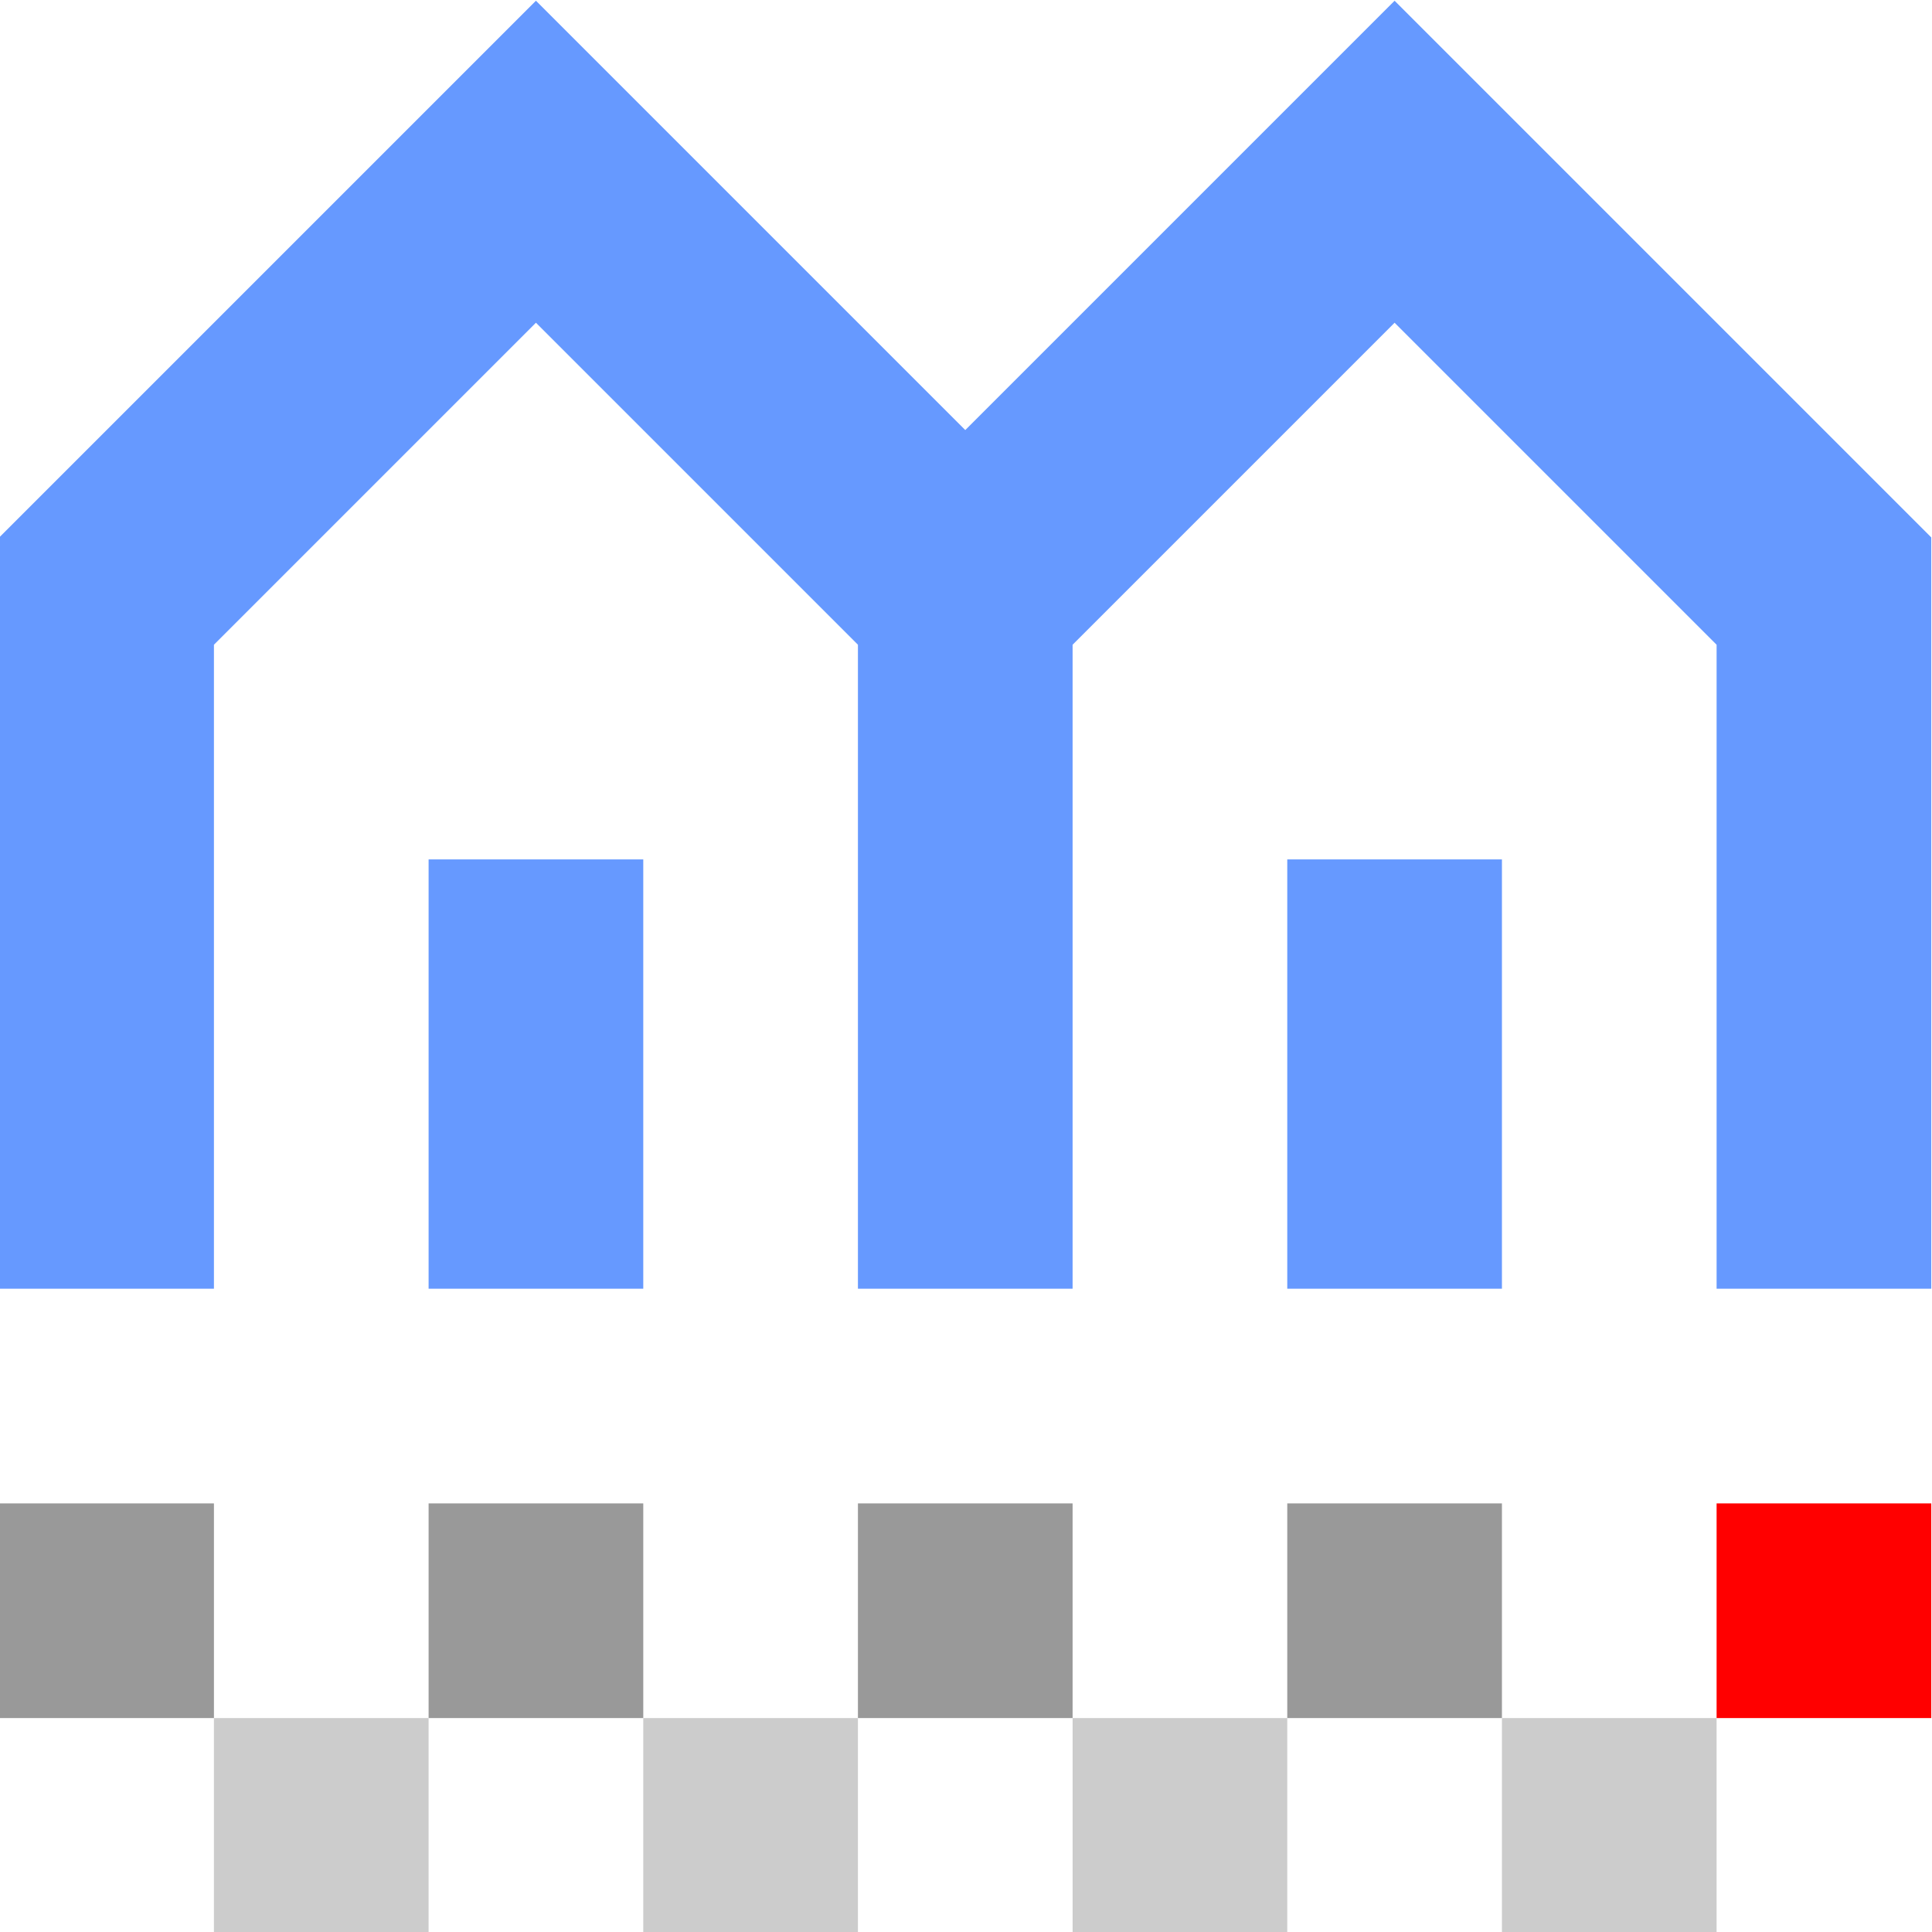
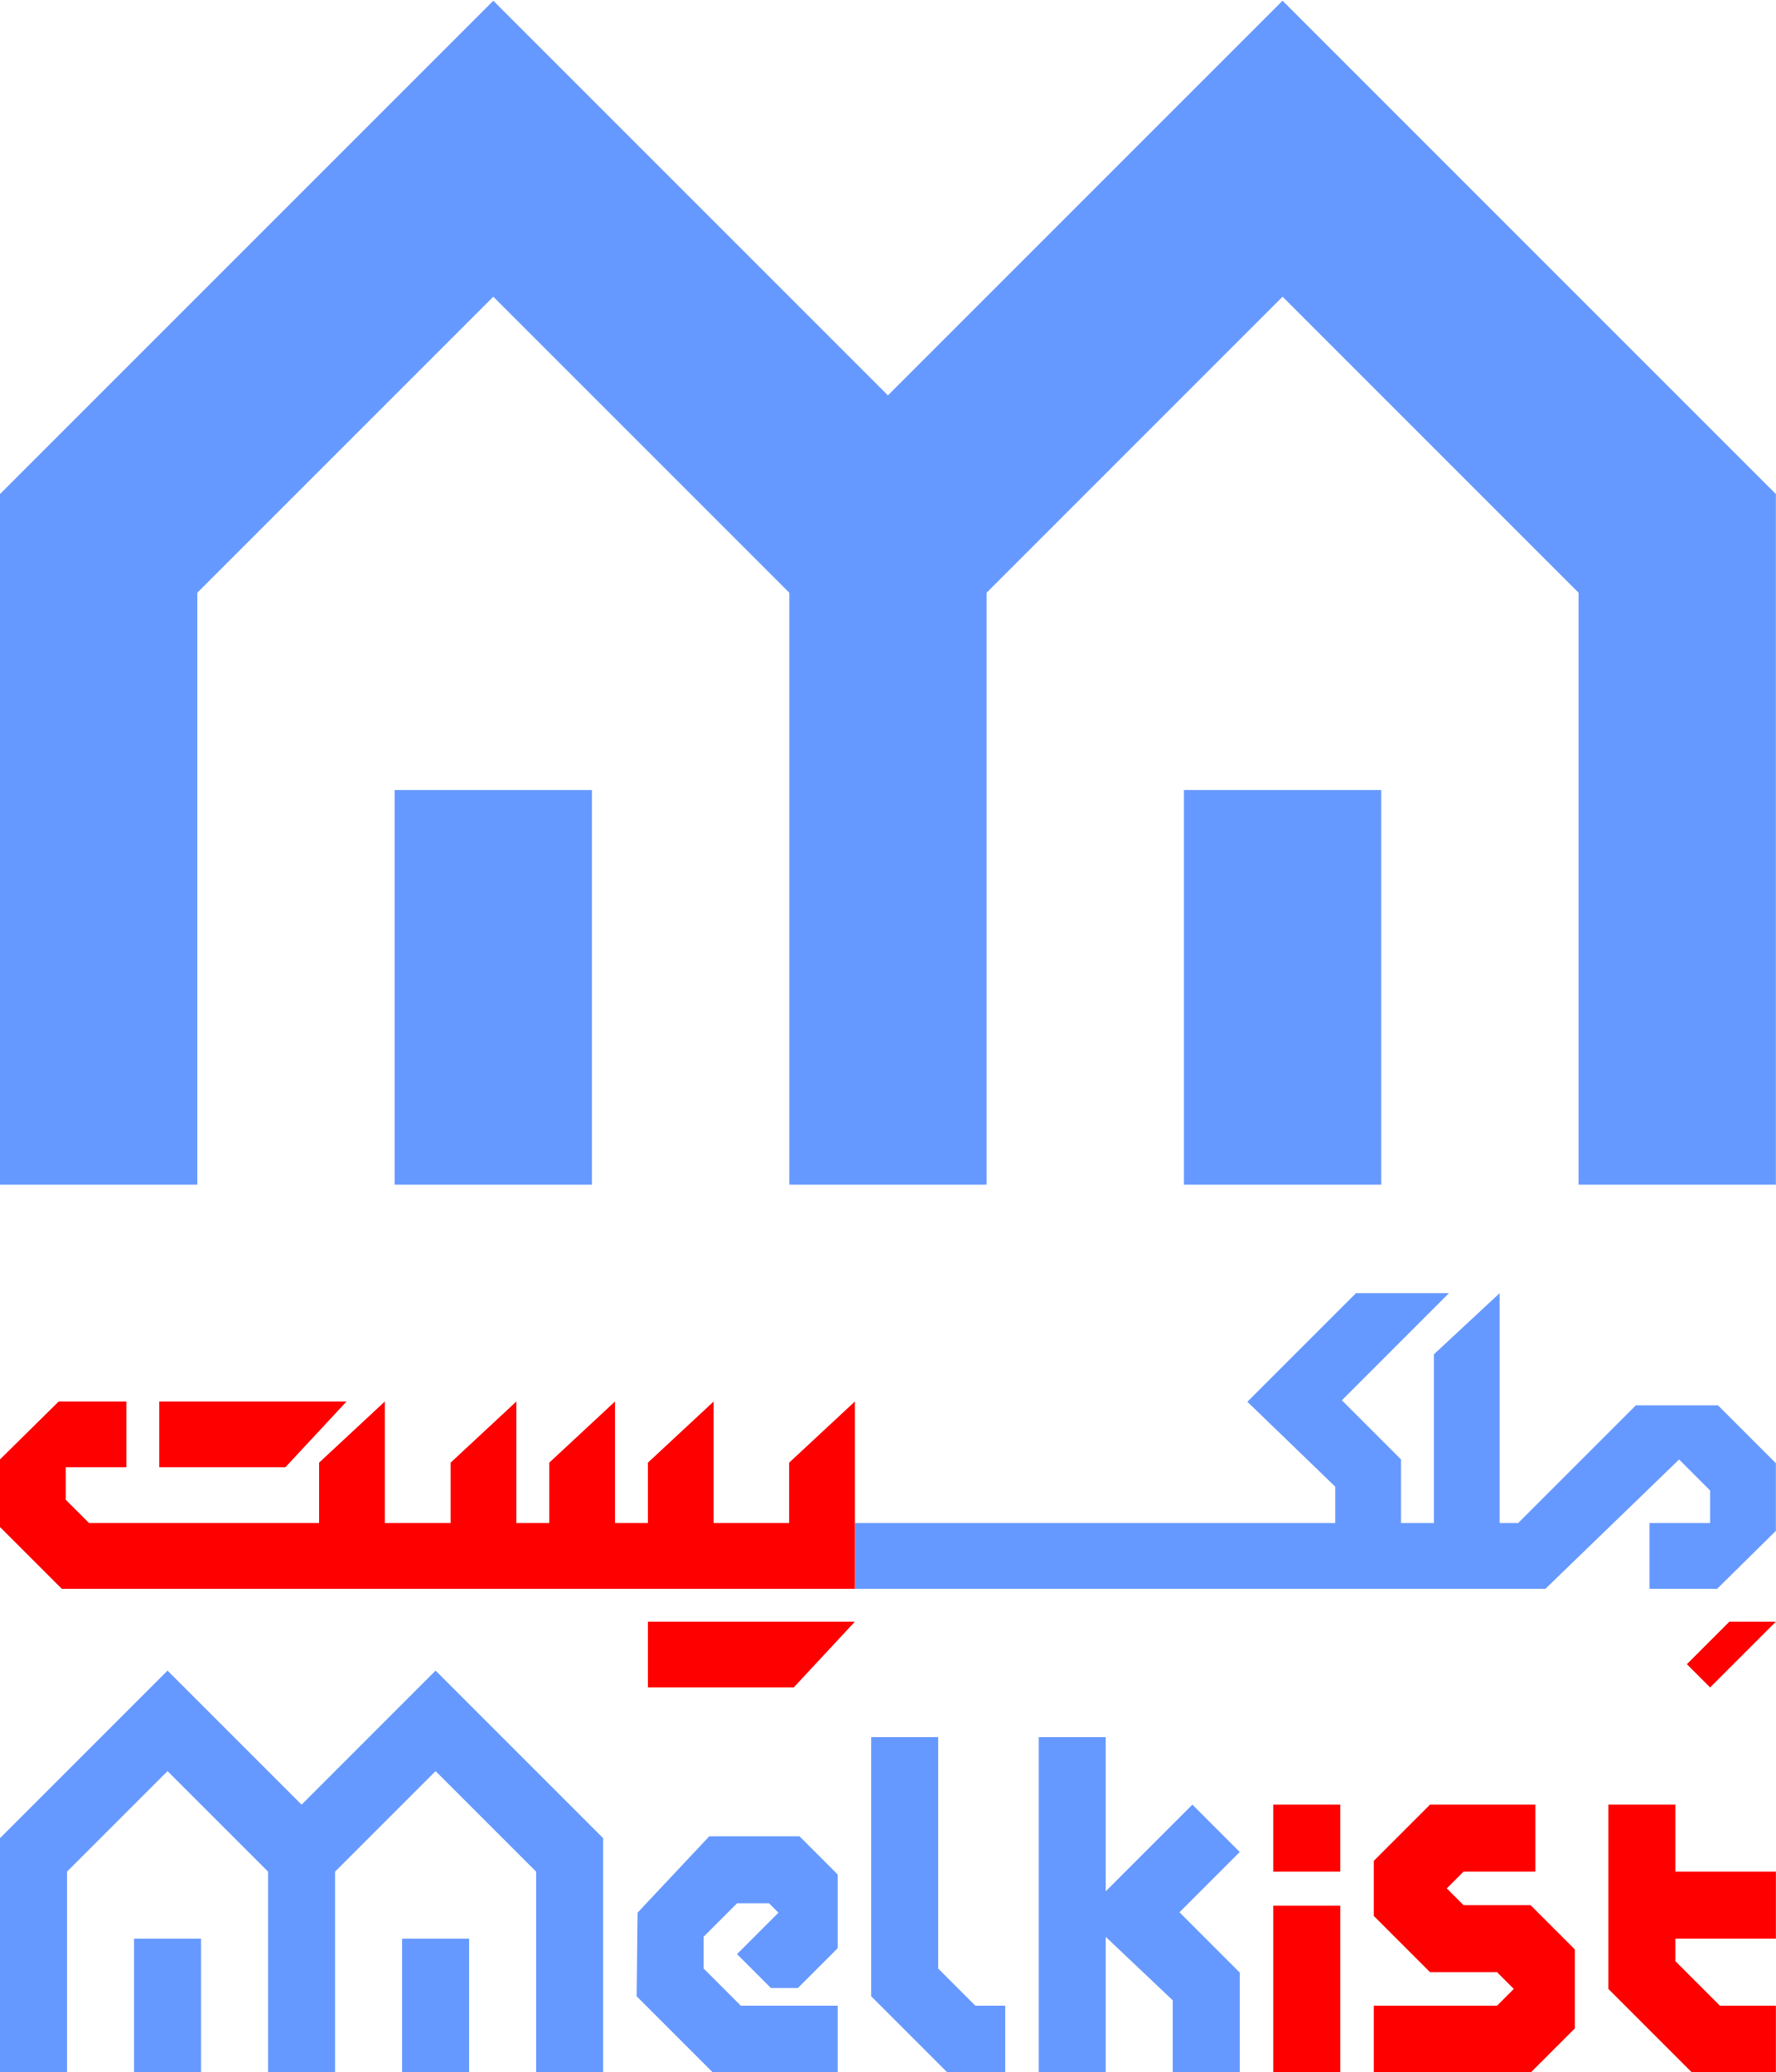
- <svg xmlns="http://www.w3.org/2000/svg" xml:space="preserve" width="100mm" height="100mm" version="1.1" style="shape-rendering:geometricPrecision; text-rendering:geometricPrecision; image-rendering:optimizeQuality; fill-rule:evenodd; clip-rule:evenodd" viewBox="0 0 10000 10000">
+ <svg xmlns="http://www.w3.org/2000/svg" xml:space="preserve" width="90mm" height="105mm" version="1.1" style="shape-rendering:geometricPrecision; text-rendering:geometricPrecision; image-rendering:optimizeQuality; fill-rule:evenodd; clip-rule:evenodd" viewBox="0 0 9000 10500">
  <defs>
    <style type="text/css">
   
+     .fil1 {fill:#6699FF}
    .fil0 {fill:#6699FF}
-     .fil2 {fill:#999999}
-     .fil1 {fill:#CCCCCC}
-     .fil3 {fill:red}
+     .fil2 {fill:red}
+     .fil3 {fill:#6699FF;fill-rule:nonzero}
+     .fil4 {fill:red;fill-rule:nonzero}
   
  </style>
  </defs>
  <g id="Layer_x0020_1">
-     <path class="fil0" d="M2218.42 6670.45l1111.11 0 0 -2222.22 -1111.11 0 0 2222.22zm7777.78 -3888.87l-2777.78 -2777.79 -2222.22 2222.23 -2222.22 -2222.23 -2777.78 2777.79 0 3888.89 1111.11 -0.01 0 -3333.32 1666.67 -1666.67 1666.66 1666.67 0 3333.32 1111.11 0.01 0 -0.02 0 -3333.32 1666.67 -1666.66 1666.67 1666.66 0 3333.32 1111.11 0.01 0 -3888.88zm-3333.33 3888.87l1111.11 0 0 -2222.22 -1111.11 0 0 2222.22z" />
-     <rect class="fil1" x="1107.31" y="8892.7" width="1111.11" height="1111.11" />
-     <rect class="fil2" x="2218.42" y="7781.59" width="1111.11" height="1111.11" />
-     <rect class="fil2" x="-3.8" y="7781.59" width="1111.11" height="1111.11" />
-     <rect class="fil1" x="5551.75" y="8892.69" width="1111.11" height="1111.11" />
-     <rect class="fil2" x="6662.87" y="7781.58" width="1111.11" height="1111.11" />
-     <rect class="fil1" x="3329.53" y="8892.69" width="1111.11" height="1111.11" />
-     <rect class="fil2" x="4440.64" y="7781.58" width="1111.11" height="1111.11" />
-     <rect class="fil1" x="7773.98" y="8892.7" width="1111.11" height="1111.11" />
-     <rect class="fil3" x="8885.09" y="7781.59" width="1111.11" height="1111.11" />
+     <path class="fil0" d="M5999.97 6003.56l1000 0 0 -2000 -1000 0 0 2000zm-4000 0l1000 0 0 -2000 -1000 0 0 2000zm7000 -3499.99l-2500 -2500 -2000 2000 -2000 -2000 -2500 2500 0 3500 1000 -0.01 0 -2999.98 1500 -1500.01 1500 1500.01 0 2999.98 1000 0.01 0 -3000 1500 -1500 1500 1500 0 2999.98 1000 0.01 0 -3499.99z" />
+     <g id="_2279647617808">
+       <path class="fil1" d="M7832.07 8051.29l677.47 -655.2 157.15 157.15 0 164.76 -307.22 0 0 333.28 343.03 0 297.47 -293.59 0 -342.51 -293.6 -293.6 -415.92 0 -596.43 596.43 -93.92 0 0 -1164.89 -333.28 309.97 0 854.92 -166.63 0 0 -322.22 -299.79 -299.78 542.88 -542.89 -471.32 0c-183.48,183.49 -366.95,366.97 -550.43,550.44l445.37 430.28 0 184.17 -2434.36 0 0 333.28 3499.53 0z" />
+       <path class="fil2" d="M8548.82 8433.38l215.46 -215.46 235.69 0 -333.28 333.29 -117.87 -117.83zm-6819.04 -382.11l220.58 0 2382.14 0c0,-316.37 0,-632.74 0,-949.14l-333.25 309.97 0 305.88 -382.47 0 0 -615.85 -333.26 309.97 0 305.88 -166.67 0 0 -615.85 -333.27 309.97 0 305.88 -166.67 0 0 -615.85 -333.25 309.97 0 305.88 -333.3 0 0 -615.85 -333.25 309.97 0 305.88 -1165.99 0 -117.87 -117.8 0 -164.76 307.24 0 0 -333.29 -343.04 0 -297.48 293.6 0 342.51 313.05 313.03 56.85 0 152.12 0 1207.79 0zm-922.67 -615.85l0 -333.29 949.16 0 -309.99 333.29 -639.17 0zm2476.41 1115.79l0 -333.29 1048.98 0 -309.93 333.29 -739.05 0z" />
+     </g>
+     <g id="_2279647617568">
+       <path class="fil3" d="M2037.7 10503.57l339.66 0 0 -679.25 -339.66 0 0 679.25zm2764.65 -0.03l-387.26 -387.34 -0.03 0 0.02 -1313.09 339.61 0 -0.05 1172.44 188.36 188.36 151.31 0 0 339.63 -291.96 0zm1480.62 -1118.37l-305.48 305.49 305.48 305.49 0.01 507.42 -339.65 0 0 -366.72 -339.62 -321.75 0 688.47 -339.63 0 -0.01 -1700.43 339.64 0 0 781.01 439.09 -439.13 240.17 240.15zm-2669.28 1118.4l631.58 -0.03 0 -339.61 -490.93 0.01 -188.35 -188.36 0 -161.17 169.12 -169.12 162.39 -0.04 47.46 47.46 -209.85 209.86 171.86 171.85 136.58 0 201.73 -201.72 -0.01 -373.59 -193.44 -193.46 -457.43 0 -363.22 386.85 -4.78 423.73 387.29 387.34zm-2934.47 0l339.64 0 0 -679.25 -339.64 0 0 679.25zm2377.33 -1188.66l-849.04 -849.07 -679.25 679.27 -679.25 -679.27 -849.04 849.07 0 1188.66 339.64 0 0 -1018.88 509.4 -509.4 509.44 509.4 0 1018.88 339.66 0 0 -1018.88 509.4 -509.4 509.43 509.4 0 1018.88 339.61 0 0 -1188.66z" />
+       <path class="fil4" d="M6452.77 9484.66l339.68 0 0 -339.64 -339.68 0 0 339.64zm0 1018.9l339.68 0 0 -846.3 -339.68 0 0 846.3zm2037.85 -1018.91l509.35 0 0 339.62 -509.34 0 0 114.08 225.59 225.58 283.75 0 0 339.64 -424.42 0 -424.6 -424.58 0 -933.96 339.67 0 0 339.62zm-733.92 169.82l224.44 224.43 0 400.19 -224.44 224.48 -794.46 -0.01 0 -339.63 624.68 0 84.91 -84.89 -84.91 -84.91 -339.66 0 -285.02 -285.02 0 -279.07 285.02 -285.02 533.8 0 0 339.63 -364 0.02 -84.94 84.91 84.94 84.89 339.64 0z" />
+     </g>
  </g>
</svg>
